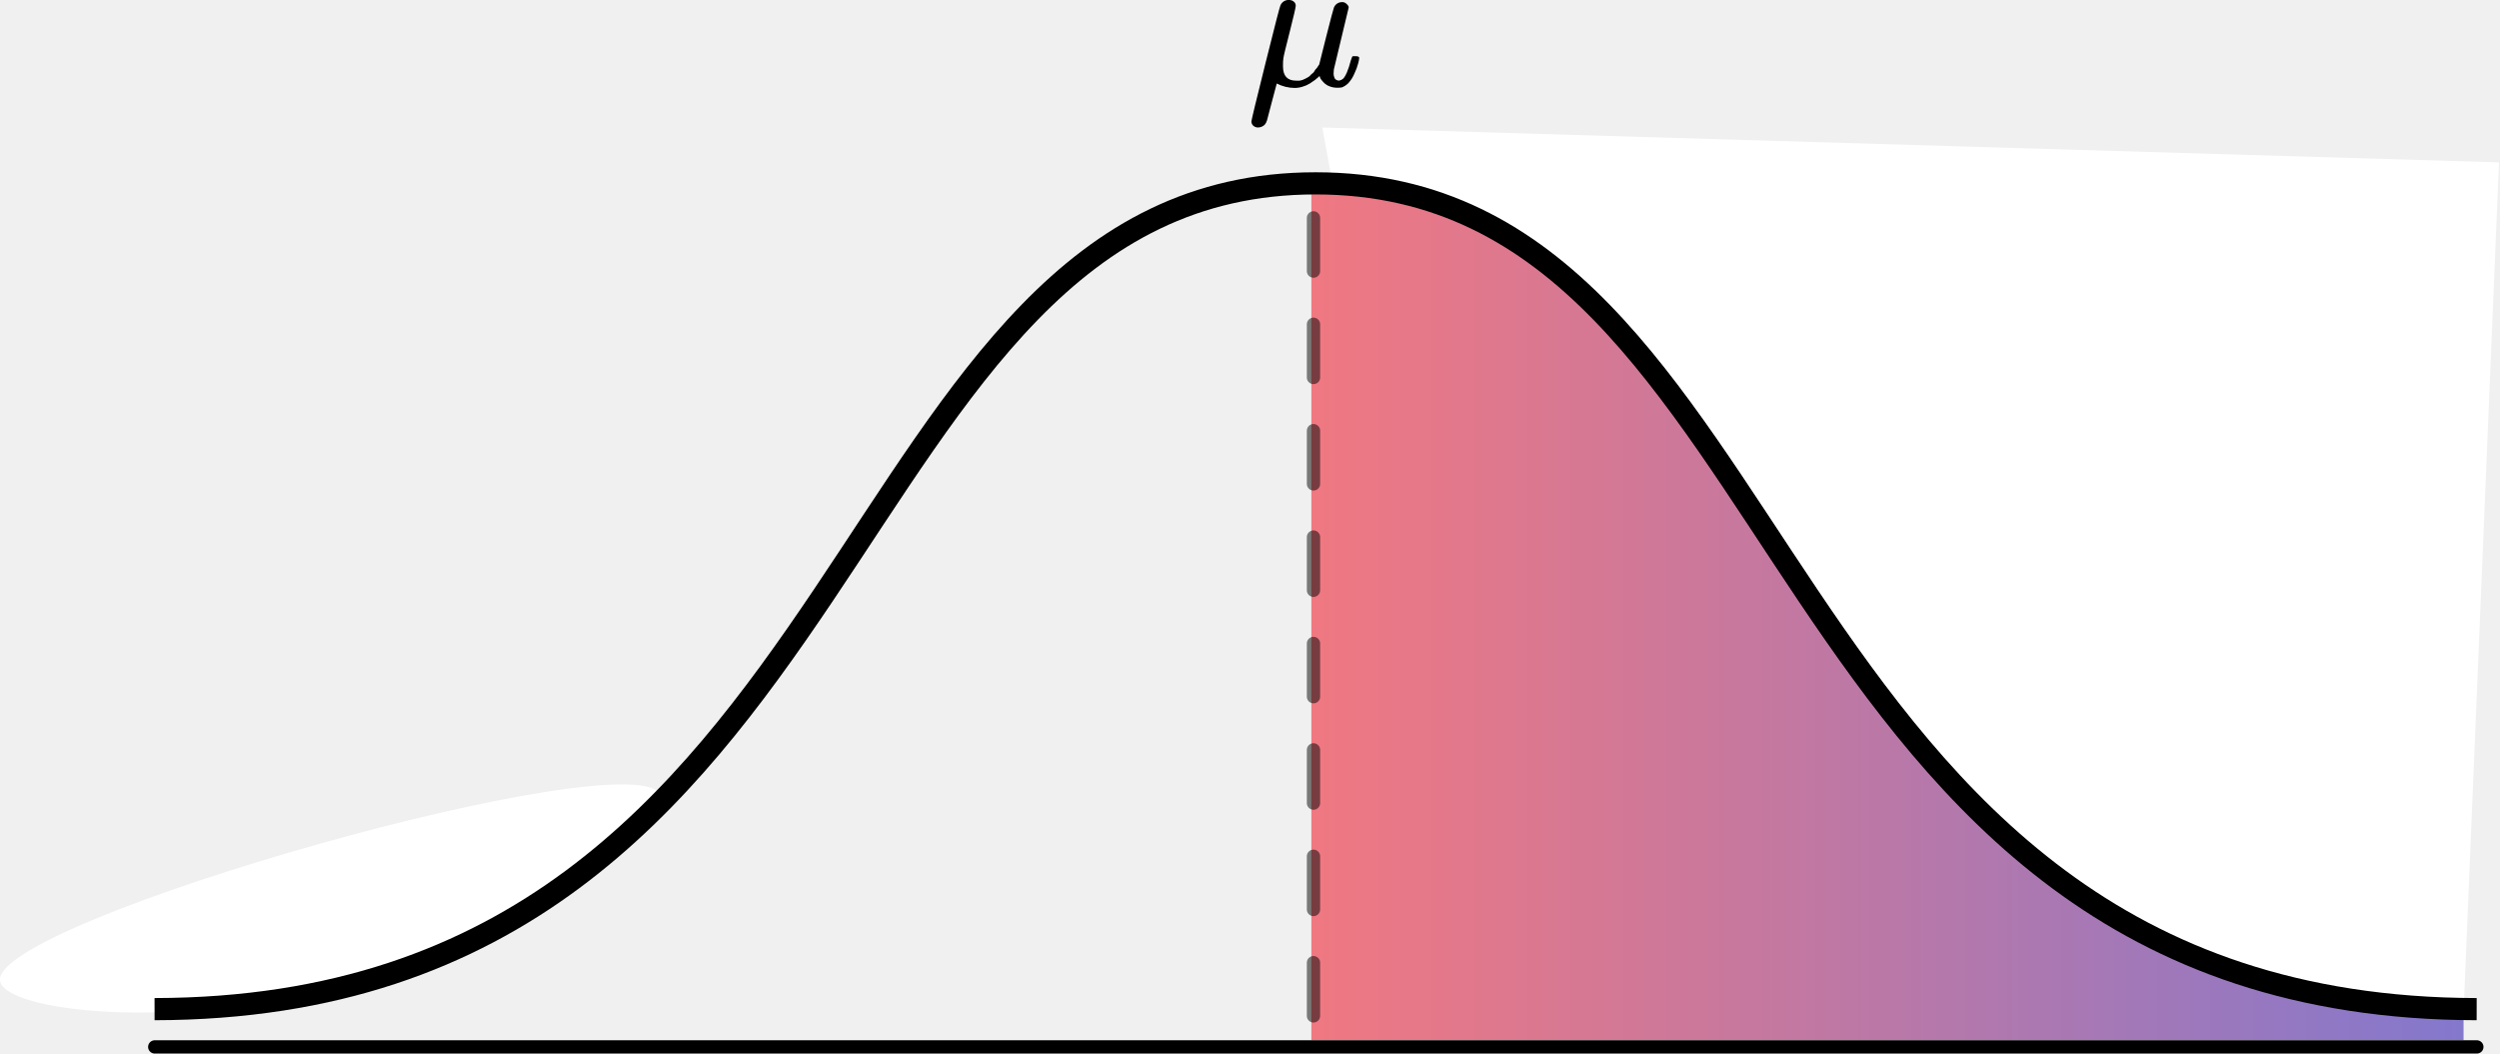
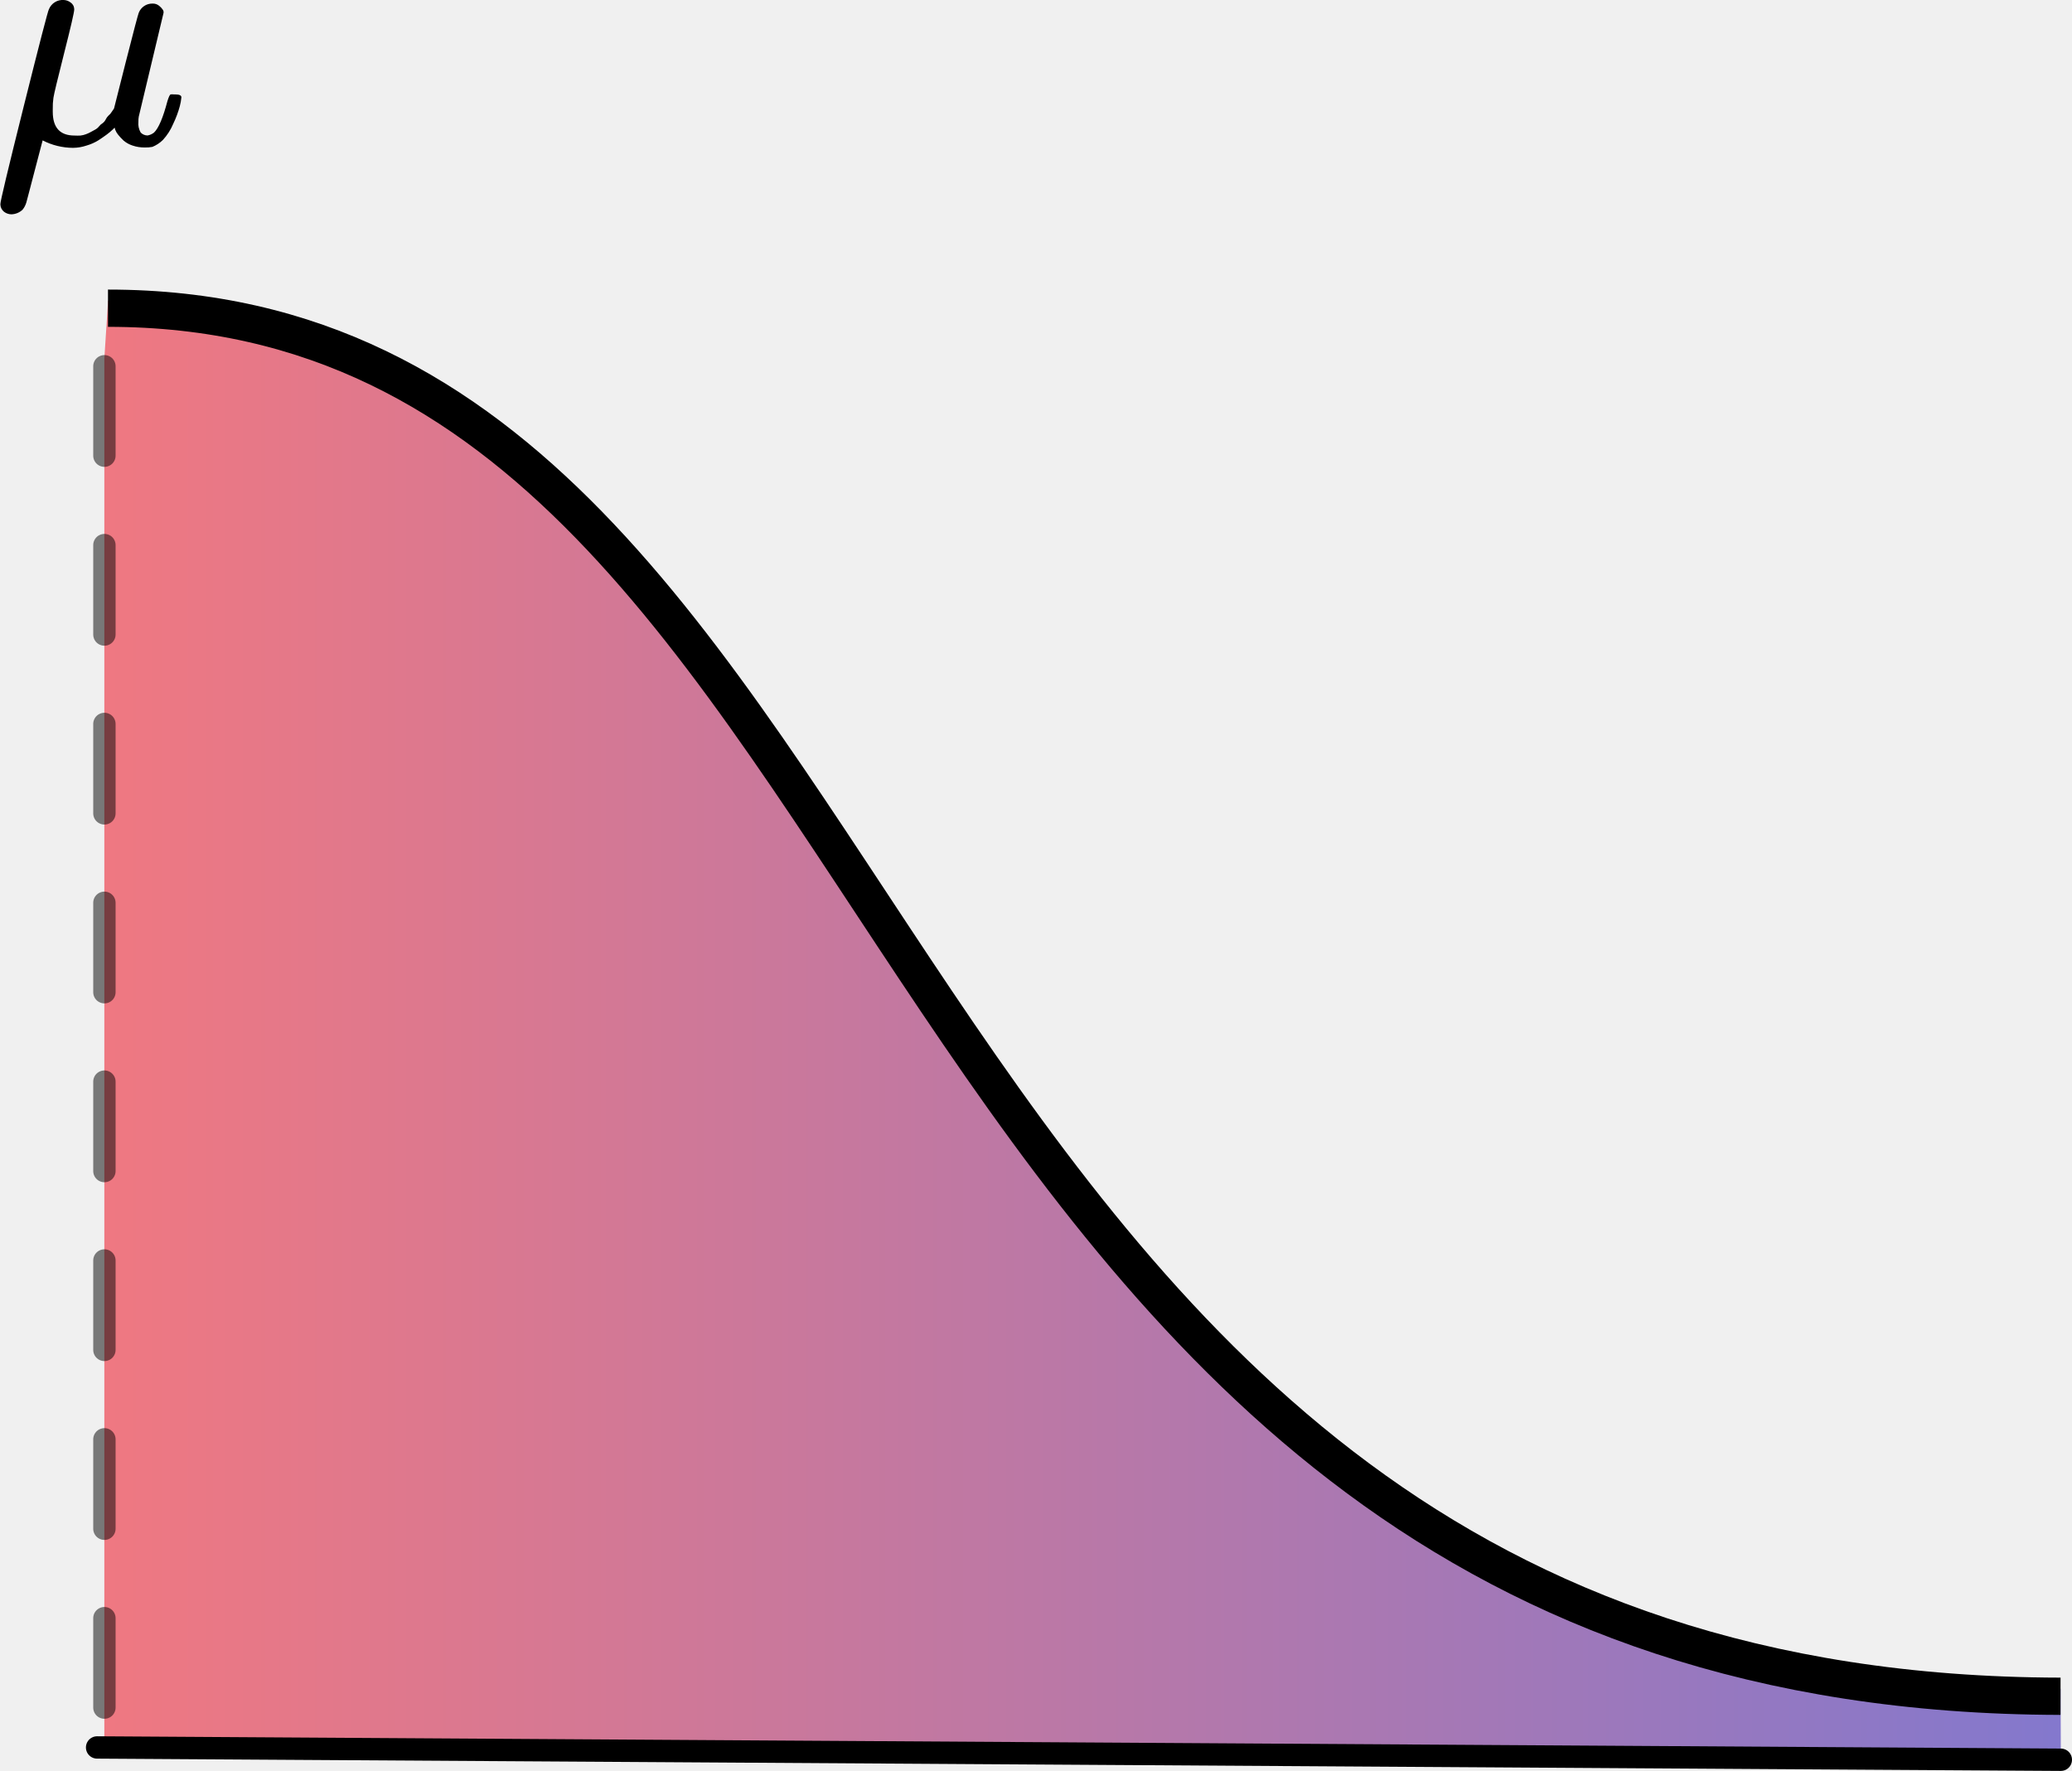
- <svg xmlns="http://www.w3.org/2000/svg" viewBox="0 0 563.92 237.65">
+ <svg xmlns="http://www.w3.org/2000/svg" viewBox="0 0 278.03 237.65">
  <defs>
-     <style>.cls-1,.cls-4{opacity:0.5;}.cls-1{fill:url(#linear-gradient);}.cls-2{fill:#fff;}.cls-3,.cls-4,.cls-5{fill:none;stroke:#000;}.cls-3{stroke-miterlimit:10;stroke-width:5px;}.cls-4,.cls-5{stroke-linecap:round;stroke-linejoin:round;stroke-width:3px;}.cls-4{stroke-dasharray:12;}</style>
-     <linearGradient id="linear-gradient" x1="295.92" y1="138.13" x2="555.92" y2="138.13" gradientUnits="userSpaceOnUse">
-       <stop offset="0" stop-color="#ef0012" />
-       <stop offset="1" stop-color="#1700aa" />
+     <style>.cls-1{fill:url(#linear-gradient);}.cls-2,.cls-3,.cls-4{fill:none;stroke:#000;}.cls-2{stroke-miterlimit:10;stroke-width:5px;}.cls-3,.cls-4{stroke-linecap:round;stroke-linejoin:round;stroke-width:3px;}.cls-3{stroke-dasharray:12;opacity:0.5;}</style>
+     <linearGradient id="linear-gradient" x1="13.03" y1="137.76" x2="276.53" y2="137.76" gradientUnits="userSpaceOnUse">
+       <stop offset="0" stop-color="#ef0012" stop-opacity="0.5" />
+       <stop offset="1" stop-color="#1700aa" stop-opacity="0.5" />
    </linearGradient>
  </defs>
  <g id="Layer_2" data-name="Layer 2">
    <g id="density">
-       <rect class="cls-1" x="295.92" y="41.63" width="260" height="193" />
-       <polygon id="cover_up" data-name="cover up" class="cls-2" points="300.92 42.63 327.92 44.63 363.96 73.12 386.05 101.4 413.02 141.65 453.66 189.49 482.13 209.55 505.73 219.67 530.44 225.51 555.92 228.41 563.92 36.63 298.39 28.76 300.92 42.63" />
-       <path class="cls-2" d="M0,221.24c1.33,9.39,74.74,15.69,128.82-22.12,8.13-5.68,22.18-15.51,20.3-19.77C143.55,166.63-1.9,207.67,0,221.24Z" />
-       <path class="cls-3" d="M558.88,227.63c-163.14-.31-151.74-186.27-262-186.27s-98.85,186-262,186.27" />
-       <line id="line_X" data-name="line X" class="cls-4" x1="296.4" y1="49.15" x2="296.4" y2="234.15" />
-       <line id="base" class="cls-5" x1="34.92" y1="236.15" x2="558.92" y2="236.15" />
-       <path id="MJX-42-TEX-I-1D707" d="M283.92,28.76a1.64,1.64,0,0,1-1.05-.35,1.3,1.3,0,0,1-.48-1q0-.43,3.19-13.2c2.12-8.51,3.25-12.85,3.36-13A2,2,0,0,1,291,0a1.66,1.66,0,0,1,.88.31,1.1,1.1,0,0,1,.43.52,1.43,1.43,0,0,1,.09.44q0,.53-1.35,5.85c-.91,3.56-1.39,5.55-1.44,6a9.22,9.22,0,0,0-.09,1.53V15c0,2.13,1,3.19,2.93,3.19a6.79,6.79,0,0,0,.78,0,3.16,3.16,0,0,0,.75-.18,4.3,4.3,0,0,0,.65-.3l.57-.31a1.69,1.69,0,0,0,.52-.44,2.18,2.18,0,0,1,.48-.43,1.36,1.36,0,0,0,.44-.53,1.61,1.61,0,0,1,.35-.48,1.78,1.78,0,0,0,.39-.52l.31-.44,1.57-6.25c1.05-4.14,1.64-6.34,1.75-6.6A1.94,1.94,0,0,1,302.84.48a1.31,1.31,0,0,1,.92.31,2.64,2.64,0,0,1,.48.52.59.59,0,0,1,.09.44L301,15.65a3.71,3.71,0,0,0-.05.7,2.31,2.31,0,0,0,.31,1.44,1.29,1.29,0,0,0,.92.39,1.93,1.93,0,0,0,.87-.39c.61-.58,1.21-2,1.79-4.2.18-.58.32-.89.44-.92a1.64,1.64,0,0,1,.44,0h.17c.55,0,.83.13.83.39a6.46,6.46,0,0,1-.22,1.18,12.7,12.7,0,0,1-.87,2.36,7.39,7.39,0,0,1-1.4,2.19,4.37,4.37,0,0,1-1.4.92,4.62,4.62,0,0,1-1,.08,4.86,4.86,0,0,1-1.66-.26,3.47,3.47,0,0,1-1.18-.65,6.63,6.63,0,0,1-.74-.79,2,2,0,0,1-.39-.66,1.65,1.65,0,0,1-.09-.3l-.26.26a8.69,8.69,0,0,1-.79.66q-.53.39-1.14.78a6.24,6.24,0,0,1-1.57.7,5.87,5.87,0,0,1-1.84.31,9,9,0,0,1-4.06-1L287,23c-.61,2.39-1,3.78-1.09,4.15a2.6,2.6,0,0,1-.53,1A2.24,2.24,0,0,1,283.92,28.76Z" />
+       <path id="base" class="cls-1" d="M276.53,235.15,13,233.5l1-.35v-185l.5-7.79c110.25,0,98.85,186,262,186.27" />
+       <path class="cls-2" d="M276.49,227.63c-163.13-.31-151.73-186.27-262-186.27" />
+       <line id="line_X" data-name="line X" class="cls-3" x1="14.01" y1="49.15" x2="14.01" y2="234.15" />
+       <line id="base-2" data-name="base" class="cls-4" x1="13.03" y1="234.5" x2="276.53" y2="236.15" />
+       <path id="MJX-42-TEX-I-1D707" d="M1.53,28.76a1.64,1.64,0,0,1-1-.35,1.3,1.3,0,0,1-.48-1Q0,27,3.19,14.25t3.37-13A2,2,0,0,1,8.57,0a1.6,1.6,0,0,1,.87.31,1.2,1.2,0,0,1,.44.52,1.37,1.37,0,0,1,.08.44q0,.53-1.35,5.85c-.9,3.56-1.38,5.55-1.44,6a9.22,9.22,0,0,0-.09,1.53V15q0,3.2,2.93,3.19a7.09,7.09,0,0,0,.79,0,3,3,0,0,0,.74-.18,4.3,4.3,0,0,0,.65-.3l.57-.31a1.72,1.72,0,0,0,.53-.44,1.81,1.81,0,0,1,.48-.43A1.44,1.44,0,0,0,14.2,16a1.81,1.81,0,0,1,.35-.48A1.94,1.94,0,0,0,15,15l.3-.44,1.58-6.25q1.58-6.21,1.74-6.6A1.94,1.94,0,0,1,20.45.48a1.31,1.31,0,0,1,.92.31,2.36,2.36,0,0,1,.48.52.59.59,0,0,1,.09.44l-3.32,13.9a3.71,3.71,0,0,0-.05.7,2.38,2.38,0,0,0,.31,1.44,1.29,1.29,0,0,0,.92.39,1.93,1.93,0,0,0,.87-.39c.61-.58,1.21-2,1.79-4.2.18-.58.32-.89.44-.92a1.7,1.7,0,0,1,.44,0h.17c.56,0,.83.13.83.39a7.07,7.07,0,0,1-.21,1.18,13.64,13.64,0,0,1-.88,2.36,7.39,7.39,0,0,1-1.4,2.19,4.37,4.37,0,0,1-1.4.92,4.57,4.57,0,0,1-1,.08,4.88,4.88,0,0,1-1.67-.26,3.56,3.56,0,0,1-1.18-.65,7.57,7.57,0,0,1-.74-.79,2.42,2.42,0,0,1-.39-.66,1.65,1.65,0,0,1-.09-.3l-.26.26a8.69,8.69,0,0,1-.79.66c-.35.26-.73.52-1.13.78a6.32,6.32,0,0,1-1.58.7,5.86,5.86,0,0,1-1.83.31,9,9,0,0,1-4.07-1L4.63,23c-.61,2.39-1,3.78-1.09,4.15a2.74,2.74,0,0,1-.52,1A2.29,2.29,0,0,1,1.53,28.76Z" />
    </g>
  </g>
</svg>
